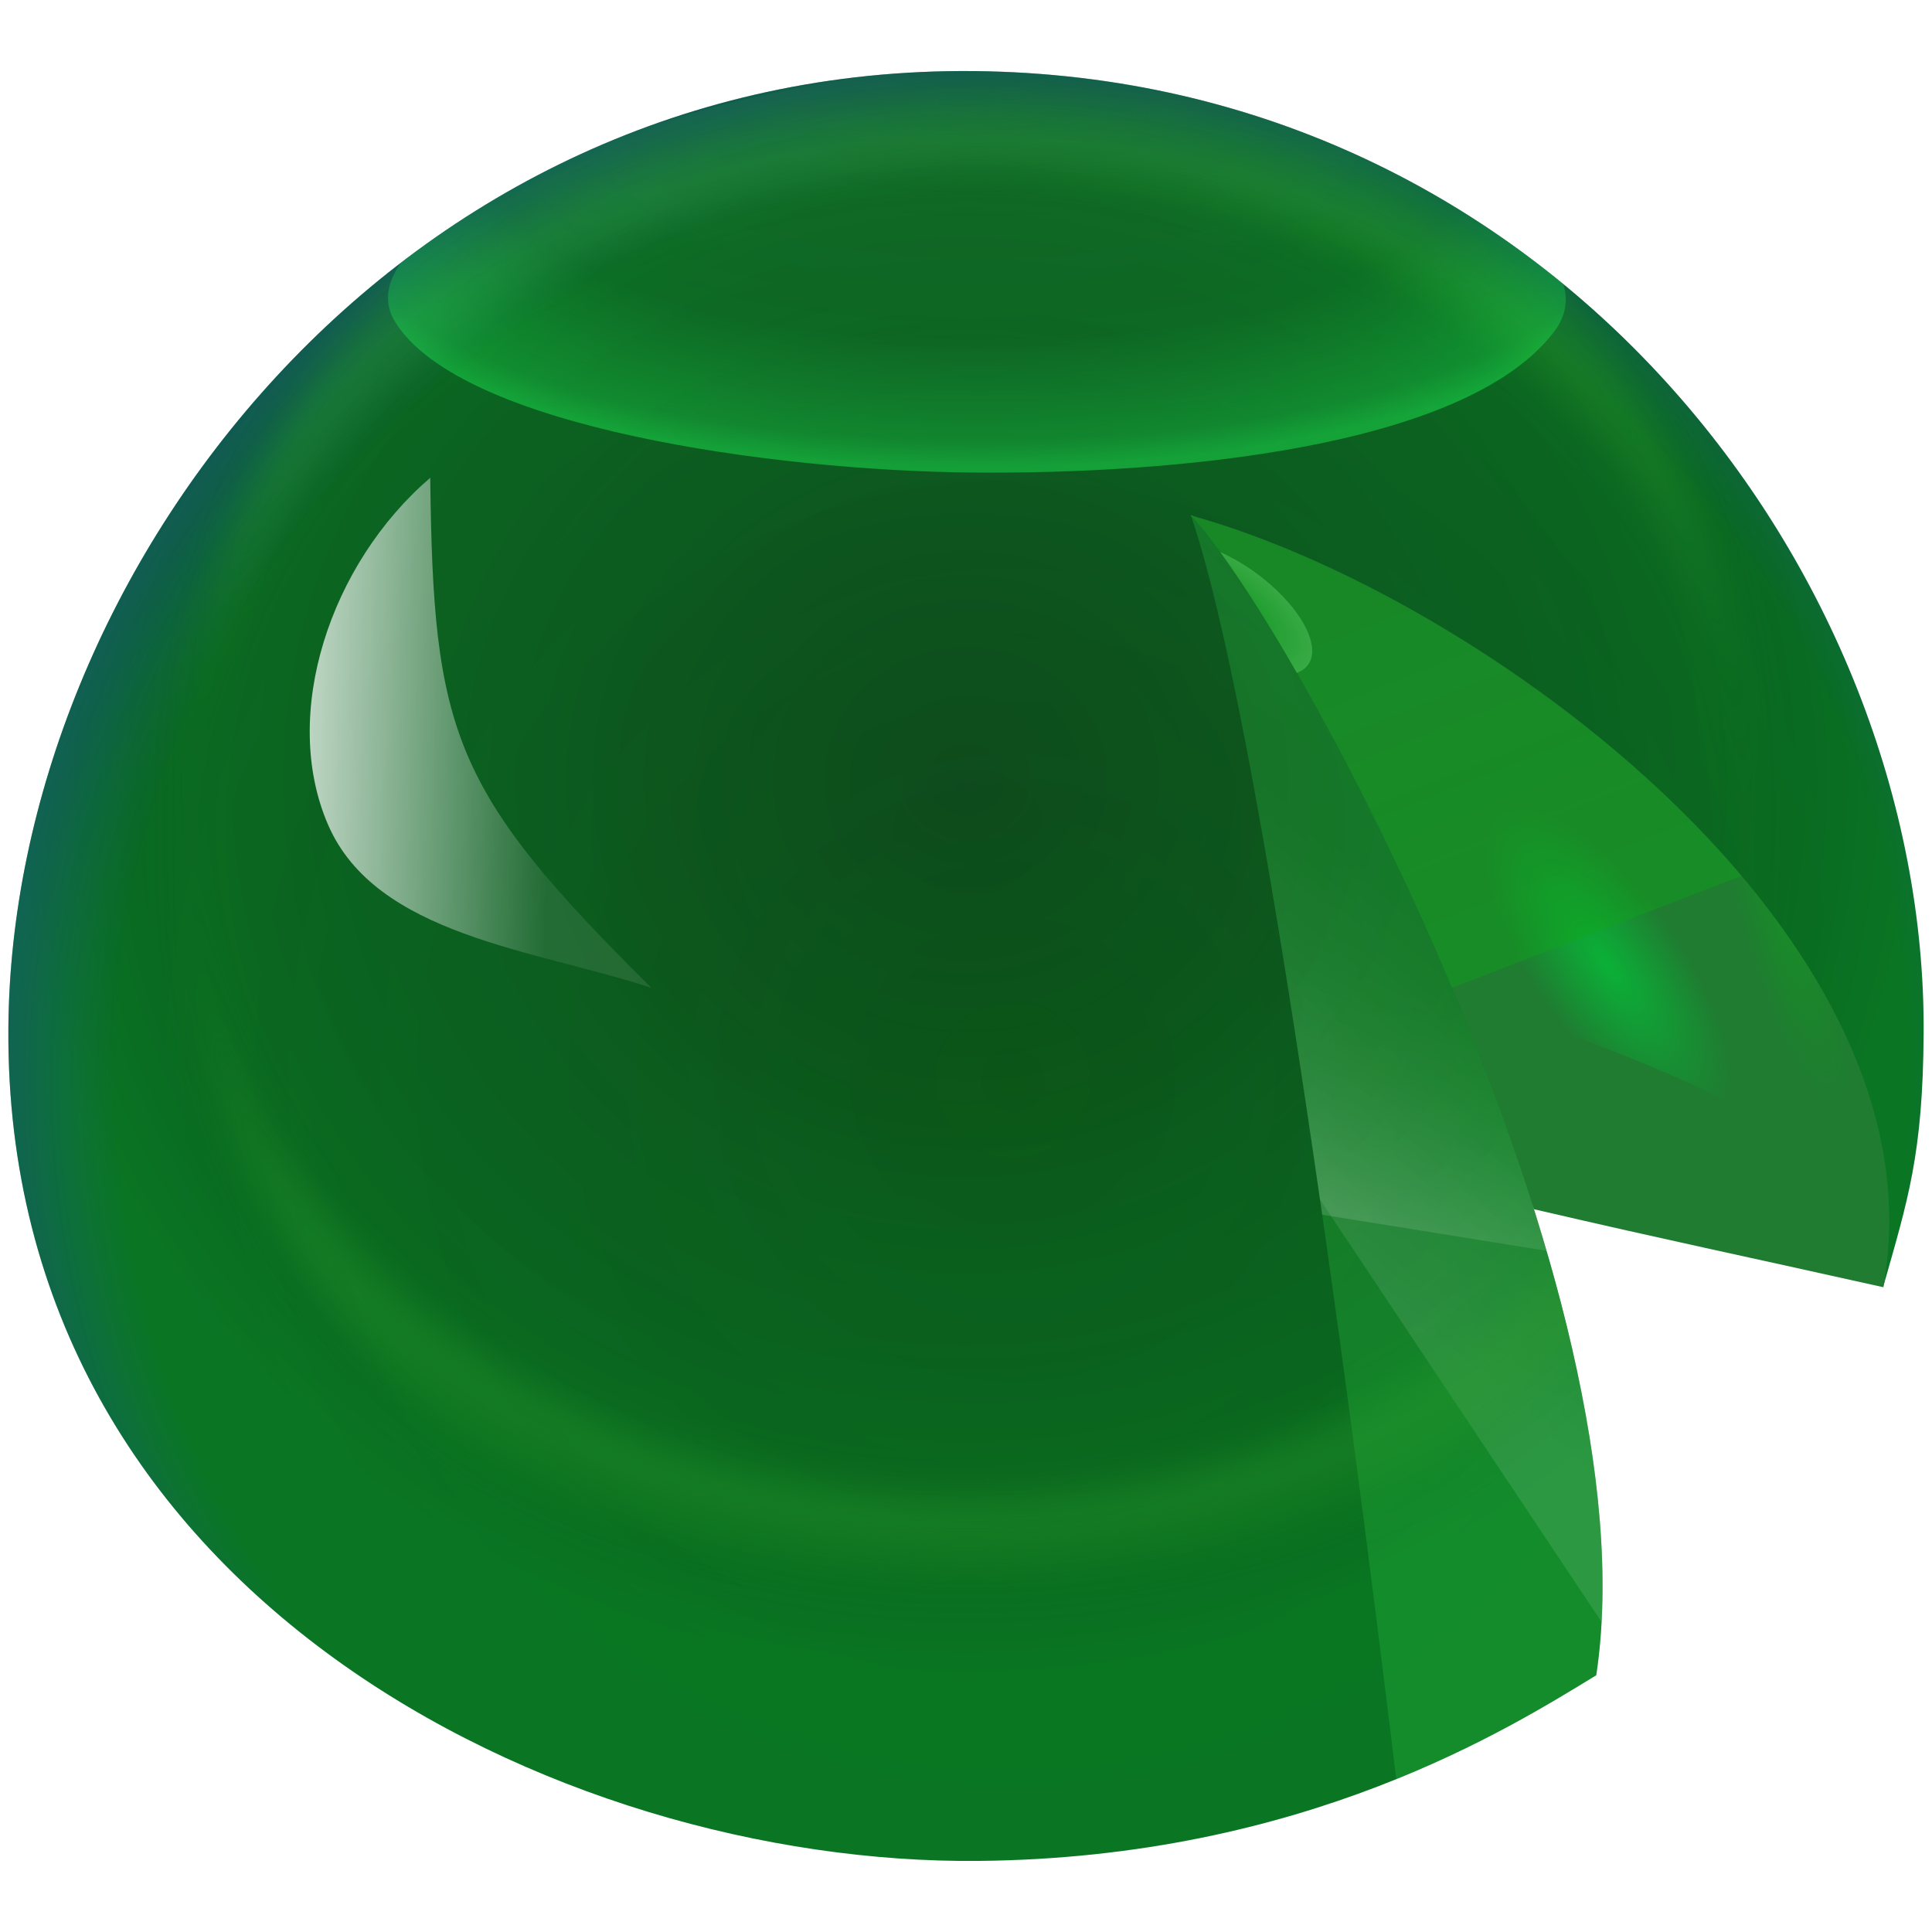
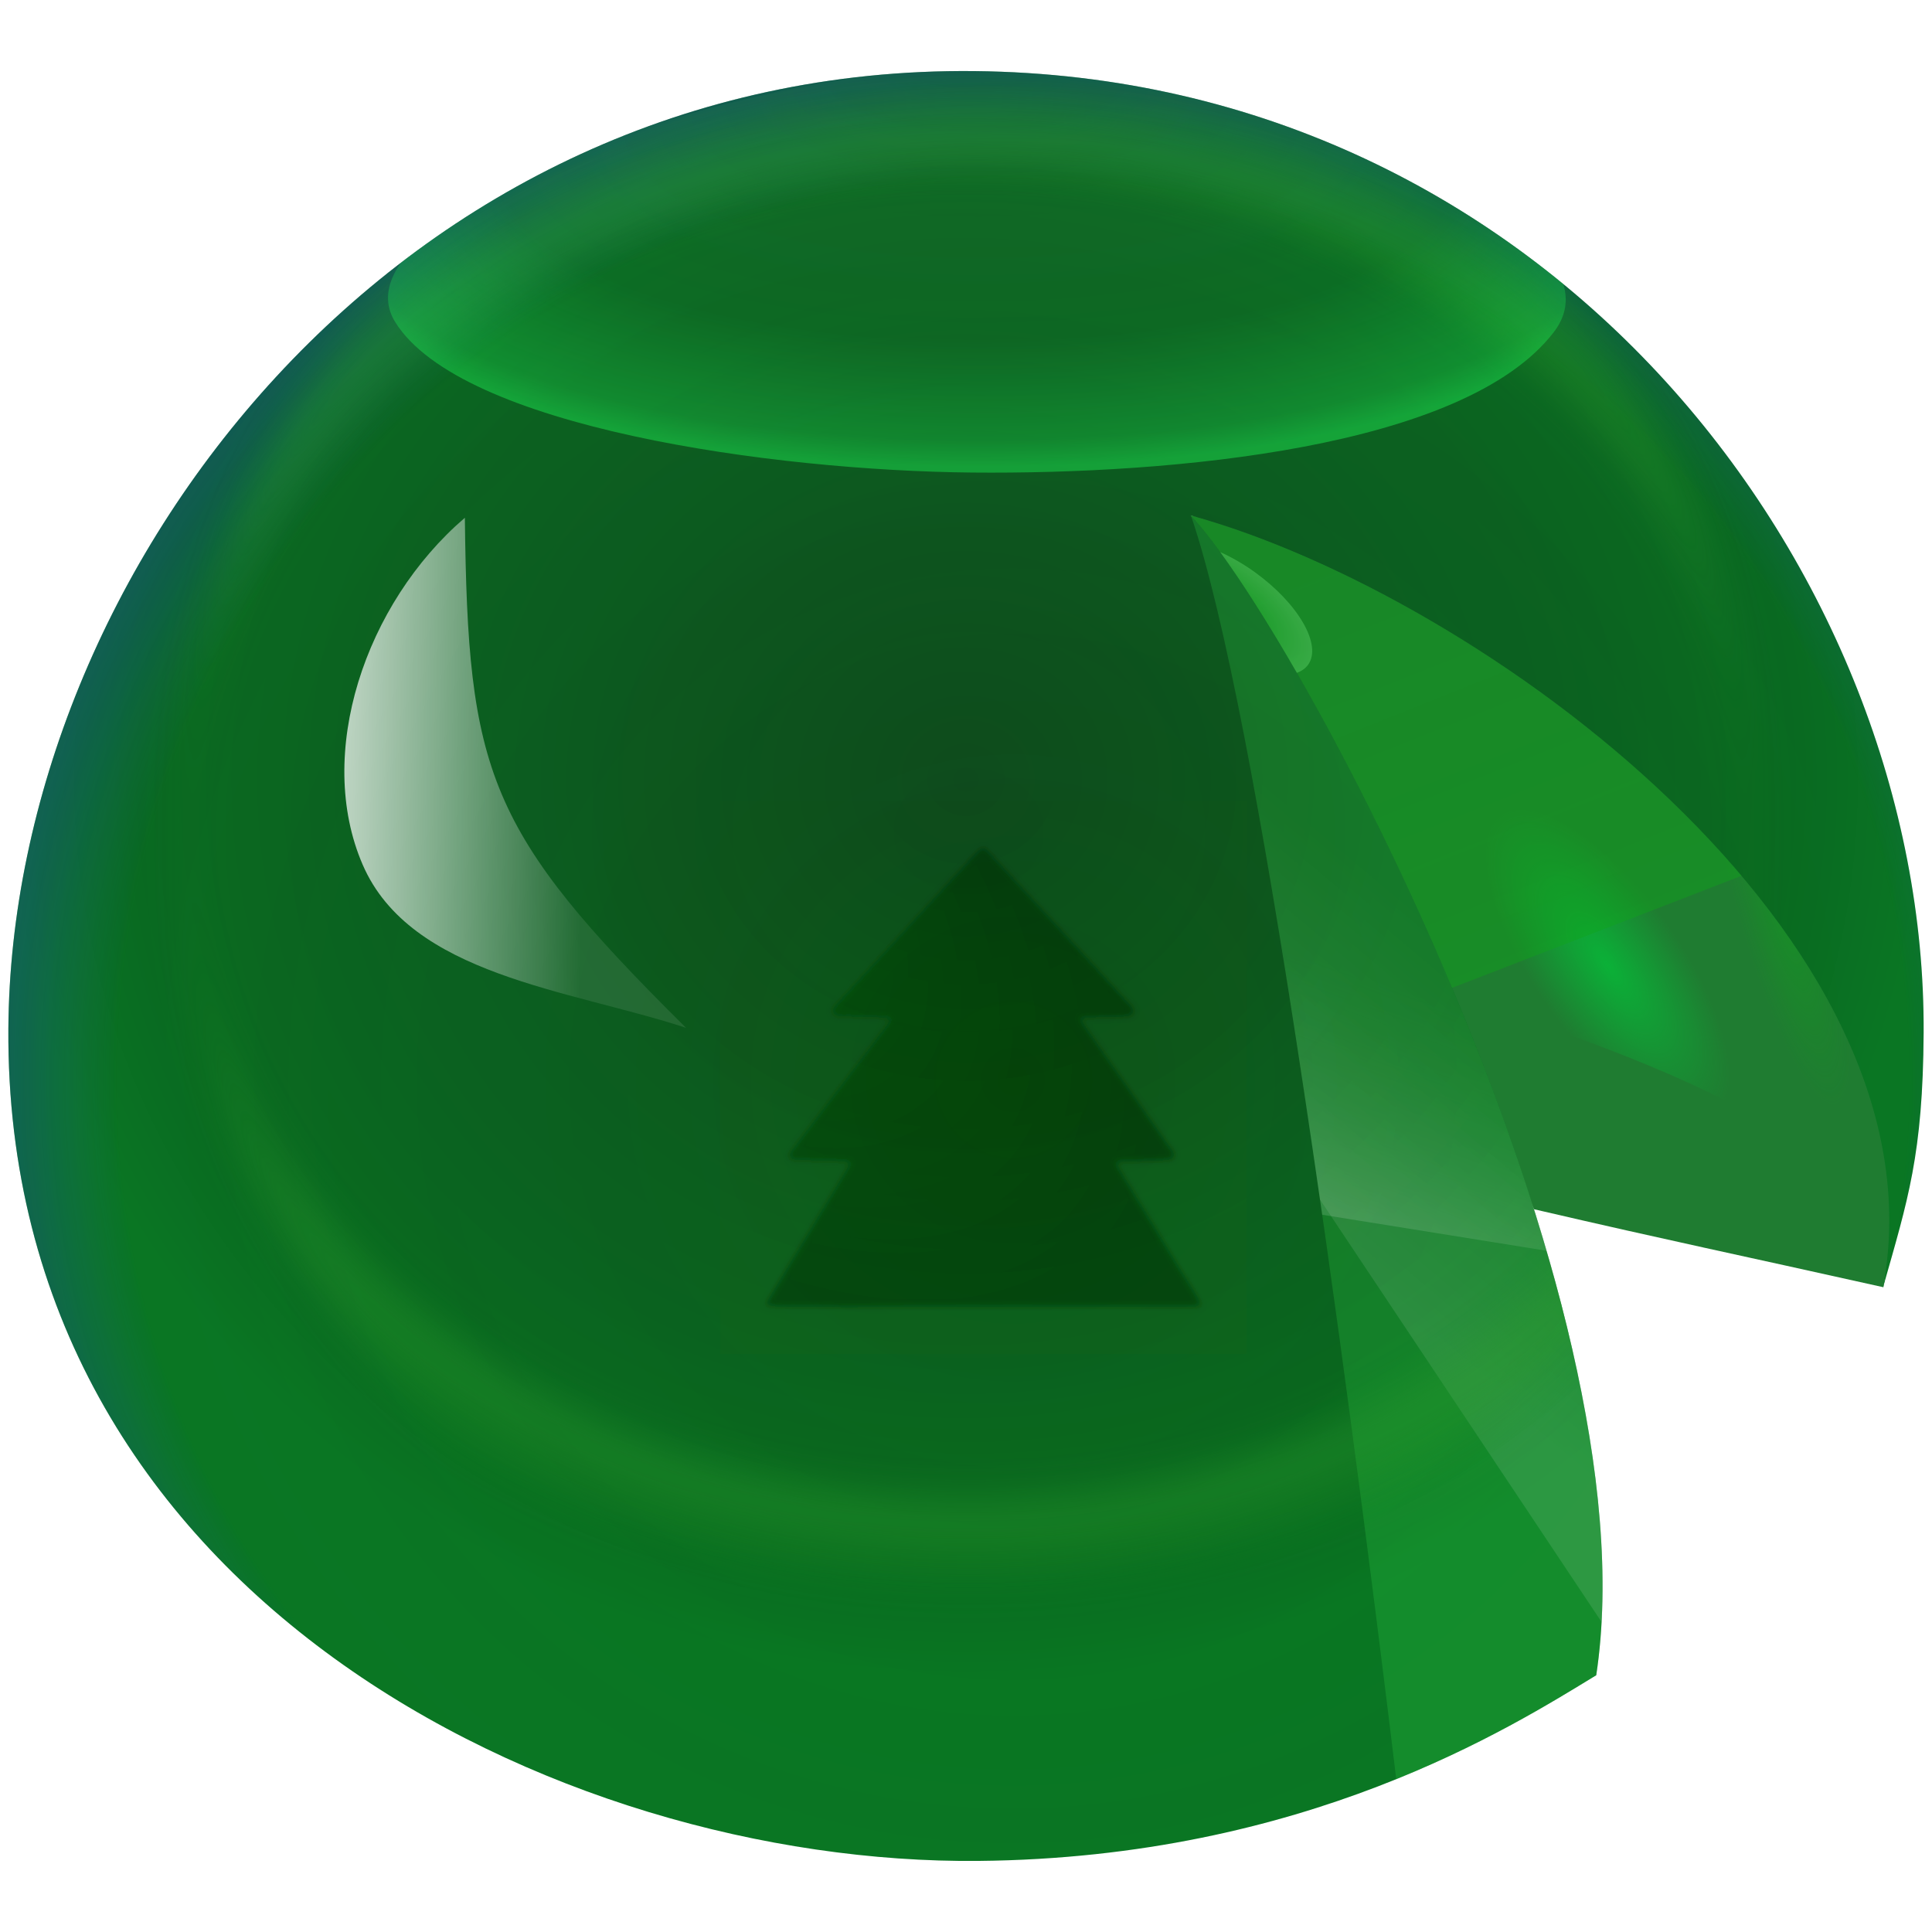
- <svg xmlns="http://www.w3.org/2000/svg" xmlns:xlink="http://www.w3.org/1999/xlink" width="660" height="660" id="svg2" version="1.1" style="display:inline;enable-background:new">
+ <svg xmlns="http://www.w3.org/2000/svg" xmlns:xlink="http://www.w3.org/1999/xlink" width="660" height="660" id="svg2" version="1.1" style="display:inline;enable-background:new" enable-background="new">
  <defs id="defs4">
    <linearGradient id="linearGradient4541">
      <stop style="stop-color:#0d4918;stop-opacity:1;" offset="0" id="stop4543" />
      <stop id="stop4549" offset="0.86" style="stop-color:#076919;stop-opacity:1;" />
      <stop style="stop-color:#08761c;stop-opacity:1;" offset="1" id="stop4545" />
    </linearGradient>
    <linearGradient id="linearGradient4377">
      <stop style="stop-color:#0a7cff;stop-opacity:0;" offset="0" id="stop4379" />
      <stop id="stop4385" offset="0.839" style="stop-color:#216aa9;stop-opacity:0.114;" />
      <stop style="stop-color:#2147b1;stop-opacity:0.608;" offset="0.919" id="stop4387" />
      <stop style="stop-color:#213bb8;stop-opacity:1;" offset="1" id="stop4381" />
    </linearGradient>
    <linearGradient id="linearGradient4290">
      <stop style="stop-color:#0ea618;stop-opacity:0.8;" offset="0" id="stop4292" />
      <stop style="stop-color:#0d9a16;stop-opacity:0.744;" offset="1" id="stop4294" />
    </linearGradient>
    <linearGradient id="linearGradient4282">
      <stop style="stop-color:#0c7f17;stop-opacity:1;" offset="0" id="stop4284" />
      <stop style="stop-color:#085910;stop-opacity:0.4;" offset="1" id="stop4286" />
    </linearGradient>
    <linearGradient id="linearGradient4223">
      <stop style="stop-color:#00bc0d;stop-opacity:1;" offset="0" id="stop4225" />
      <stop style="stop-color:#89ff91;stop-opacity:1;" offset="1" id="stop4227" />
    </linearGradient>
    <linearGradient id="linearGradient4157">
      <stop style="stop-color:#00c835;stop-opacity:0.455;" offset="0" id="stop4159" />
      <stop style="stop-color:#005e17;stop-opacity:1;" offset="1" id="stop4161" />
    </linearGradient>
    <linearGradient id="linearGradient4112">
      <stop style="stop-color:#ffffff;stop-opacity:1;" offset="0" id="stop4114" />
      <stop style="stop-color:#34cf49;stop-opacity:0;" offset="1" id="stop4116" />
    </linearGradient>
    <linearGradient id="linearGradient4104">
      <stop style="stop-color:#ffffff;stop-opacity:1;" offset="0" id="stop4106" />
      <stop style="stop-color:#ffffff;stop-opacity:0;" offset="1" id="stop4108" />
    </linearGradient>
    <linearGradient id="linearGradient3798">
      <stop style="stop-color:#00cc3b;stop-opacity:0.655;" offset="0" id="stop3800" />
      <stop style="stop-color:#00cc3b;stop-opacity:0;" offset="1" id="stop3802" />
    </linearGradient>
    <linearGradient id="linearGradient3652">
      <stop style="stop-color:#107b2e;stop-opacity:1;" offset="0" id="stop3654" />
      <stop style="stop-color:#005518;stop-opacity:1;" offset="1" id="stop3656" />
    </linearGradient>
    <linearGradient id="linearGradient3636">
      <stop style="stop-color:#00ff1d;stop-opacity:1;" offset="0" id="stop3638" />
      <stop style="stop-color:#008d49;stop-opacity:1;" offset="1" id="stop3640" />
    </linearGradient>
    <linearGradient id="linearGradient3625">
      <stop style="stop-color:#107b2e;stop-opacity:1;" offset="0" id="stop3627" />
      <stop style="stop-color:#006e1e;stop-opacity:1;" offset="1" id="stop3629" />
    </linearGradient>
    <linearGradient id="linearGradient3616">
      <stop style="stop-color:#ffffff;stop-opacity:1;" offset="0" id="stop3618" />
      <stop style="stop-color:#ffffff;stop-opacity:0.096;" offset="1" id="stop3620" />
    </linearGradient>
    <linearGradient id="linearGradient3737">
      <stop style="stop-color:#ffffff;stop-opacity:0;" offset="0" id="stop3741" />
      <stop id="stop3757" offset="0.703" style="stop-color:#20ff5a;stop-opacity:0.056;" />
      <stop style="stop-color:#20ff5a;stop-opacity:0.264;" offset="0.939" id="stop4622" />
      <stop id="stop3743" offset="1" style="stop-color:#20ff5a;stop-opacity:0.424;" />
    </linearGradient>
    <linearGradient id="linearGradient3679">
      <stop style="stop-color:#2ca020;stop-opacity:0;" offset="0" id="stop3681" />
      <stop id="stop4555" offset="0.856" style="stop-color:#2ca022;stop-opacity:0.032;" />
      <stop id="stop4551" offset="0.901" style="stop-color:#2ca02f;stop-opacity:0.648;" />
      <stop style="stop-color:#2ca023;stop-opacity:0.152;" offset="0.986" id="stop4553" />
      <stop style="stop-color:#2ca020;stop-opacity:0;" offset="1" id="stop3683" />
    </linearGradient>
    <linearGradient id="linearGradient3622">
      <stop style="stop-color:#ffffff;stop-opacity:0;" offset="0" id="stop3624" />
      <stop id="stop3715" offset="0.333" style="stop-color:#ffffff;stop-opacity:0.109;" />
      <stop style="stop-color:#ffffff;stop-opacity:0.563;" offset="1" id="stop3626" />
    </linearGradient>
    <linearGradient xlink:href="#linearGradient3622" id="linearGradient3628" x1="375.777" y1="317.276" x2="375.777" y2="195.64" gradientUnits="userSpaceOnUse" />
    <radialGradient xlink:href="#linearGradient3679" id="radialGradient3685" cx="379.817" cy="441.22" fx="379.817" fy="441.22" r="257.589" gradientTransform="matrix(1,0,0,0.8730789,0,56.00013)" gradientUnits="userSpaceOnUse" />
    <filter id="filter3705" color-interpolation-filters="sRGB">
      <feGaussianBlur stdDeviation="4.994" id="feGaussianBlur3707" />
    </filter>
    <radialGradient xlink:href="#linearGradient3737" id="radialGradient3755" cx="377.777" cy="207.132" fx="376.777" fy="54.248" r="198.155" gradientTransform="matrix(1.181773,0,0,0.4190456,-68.66982,144.9854)" gradientUnits="userSpaceOnUse" />
-     <linearGradient xlink:href="#linearGradient3616" id="linearGradient3623" x1="116.242" y1="441.306" x2="232.835" y2="433.139" gradientUnits="userSpaceOnUse" gradientTransform="matrix(0.9957633,0.09195386,-0.09195386,0.9957633,38.5711,139.7657)" />
+     <linearGradient xlink:href="#linearGradient3616" id="linearGradient3623" x1="116.242" y1="441.306" x2="232.835" y2="433.139" gradientUnits="userSpaceOnUse" gradientTransform="matrix(0.9957633,0.08667653,-0.09195386,0.9386153,38.5711,159.9102)" />
    <linearGradient xlink:href="#linearGradient3625-0" id="linearGradient3631-5" x1="45.208" y1="554.919" x2="615.652" y2="282.178" gradientUnits="userSpaceOnUse" />
    <linearGradient id="linearGradient3625-0">
      <stop style="stop-color:#008b27;stop-opacity:1;" offset="0" id="stop3627-3" />
      <stop style="stop-color:#006e1e;stop-opacity:1;" offset="1" id="stop3629-1" />
    </linearGradient>
    <radialGradient xlink:href="#linearGradient3798" id="radialGradient3804" cx="620.84" cy="529.81" fx="620.84" fy="529.81" r="19.861" gradientTransform="matrix(0.9426145,-0.8240549,1.872652,2.547471,-984.7978,-180.8319)" gradientUnits="userSpaceOnUse" />
    <linearGradient xlink:href="#linearGradient3625-1" id="linearGradient3631-2" x1="45.208" y1="554.919" x2="615.652" y2="282.178" gradientUnits="userSpaceOnUse" />
    <linearGradient id="linearGradient3625-1">
      <stop style="stop-color:#008b27;stop-opacity:1;" offset="0" id="stop3627-4" />
      <stop style="stop-color:#006e1e;stop-opacity:1;" offset="1" id="stop3629-14" />
    </linearGradient>
    <linearGradient xlink:href="#linearGradient3625-2" id="linearGradient3631-3" x1="45.208" y1="554.919" x2="615.652" y2="282.178" gradientUnits="userSpaceOnUse" />
    <linearGradient id="linearGradient3625-2">
      <stop style="stop-color:#008b27;stop-opacity:1;" offset="0" id="stop3627-8" />
      <stop style="stop-color:#006e1e;stop-opacity:1;" offset="1" id="stop3629-9" />
    </linearGradient>
    <linearGradient xlink:href="#linearGradient3652-5" id="linearGradient3794-9" x1="551.816" y1="377.388" x2="501.53" y2="520.931" gradientUnits="userSpaceOnUse" />
    <linearGradient id="linearGradient3652-5">
      <stop style="stop-color:#0d8616;stop-opacity:1;" offset="0" id="stop3654-2" />
      <stop style="stop-color:#08520d;stop-opacity:1;" offset="1" id="stop3656-4" />
    </linearGradient>
    <linearGradient xlink:href="#linearGradient3625-5" id="linearGradient3631-0" x1="45.208" y1="554.919" x2="615.652" y2="282.178" gradientUnits="userSpaceOnUse" />
    <linearGradient id="linearGradient3625-5">
      <stop style="stop-color:#008b27;stop-opacity:1;" offset="0" id="stop3627-0" />
      <stop style="stop-color:#006e1e;stop-opacity:1;" offset="1" id="stop3629-18" />
    </linearGradient>
    <linearGradient xlink:href="#linearGradient3625-09" id="linearGradient3631-9" x1="45.208" y1="554.919" x2="615.652" y2="282.178" gradientUnits="userSpaceOnUse" />
    <linearGradient id="linearGradient3625-09">
      <stop style="stop-color:#008b27;stop-opacity:1;" offset="0" id="stop3627-9" />
      <stop style="stop-color:#006e1e;stop-opacity:1;" offset="1" id="stop3629-3" />
    </linearGradient>
    <linearGradient xlink:href="#linearGradient4104" id="linearGradient4110" x1="520.032" y1="603.845" x2="590.314" y2="520.406" gradientUnits="userSpaceOnUse" gradientTransform="translate(0.5401795,172.3295)" />
    <linearGradient xlink:href="#linearGradient4112" id="linearGradient4118" x1="526.118" y1="582.5" x2="554.217" y2="505.068" gradientUnits="userSpaceOnUse" gradientTransform="translate(0.5401795,172.3295)" />
    <filter id="filter4128" color-interpolation-filters="sRGB">
      <feBlend mode="lighten" in2="BackgroundImage" id="feBlend4130" />
    </filter>
    <filter id="filter4132" color-interpolation-filters="sRGB">
      <feBlend mode="lighten" in2="BackgroundImage" id="feBlend4134" />
    </filter>
    <radialGradient xlink:href="#linearGradient4223" id="radialGradient4229" cx="417.75" cy="395.862" fx="417.75" fy="395.862" r="33.25" gradientTransform="matrix(0.8108996,0.5851853,-0.2639934,0.3658194,229.0418,145.9165)" gradientUnits="userSpaceOnUse" />
    <linearGradient xlink:href="#linearGradient3625-16" id="linearGradient3631-09" x1="45.208" y1="554.919" x2="615.652" y2="282.178" gradientUnits="userSpaceOnUse" />
    <linearGradient id="linearGradient3625-16">
      <stop style="stop-color:#107b2e;stop-opacity:1;" offset="0" id="stop3627-5" />
      <stop style="stop-color:#006e1e;stop-opacity:1;" offset="1" id="stop3629-2" />
    </linearGradient>
    <linearGradient xlink:href="#linearGradient4290" id="linearGradient4296" x1="591.625" y1="503.688" x2="522.781" y2="331.312" gradientUnits="userSpaceOnUse" gradientTransform="translate(0.5401795,172.3295)" />
    <radialGradient xlink:href="#linearGradient4300-8" id="radialGradient4306-1" cx="642.75" cy="453.112" fx="642.75" fy="453.112" r="15.25" gradientTransform="matrix(1,0,0,4.836066,0,-1738.168)" gradientUnits="userSpaceOnUse" />
    <linearGradient id="linearGradient4300-8">
      <stop style="stop-color:#0ea818;stop-opacity:1;" offset="0" id="stop4302-6" />
      <stop style="stop-color:#0ea818;stop-opacity:0;" offset="1" id="stop4304-0" />
    </linearGradient>
    <radialGradient r="15.25" fy="453.112" fx="642.75" cy="453.112" cx="642.75" gradientTransform="matrix(0.9652143,-0.2614599,1.264437,4.66784,-542.0332,-1313.06)" gradientUnits="userSpaceOnUse" id="radialGradient4325" xlink:href="#linearGradient4300-8" />
    <radialGradient xlink:href="#linearGradient4377" id="radialGradient4383" cx="400.222" cy="516.375" fx="400.222" fy="516.375" r="376.181" gradientTransform="matrix(1,0,0,0.9548872,0,23.29515)" gradientUnits="userSpaceOnUse" />
    <radialGradient xlink:href="#linearGradient4377-2" id="radialGradient4383-4" cx="400.222" cy="516.375" fx="400.222" fy="516.375" r="376.181" gradientTransform="matrix(1,0,0,0.9548872,0,23.29515)" gradientUnits="userSpaceOnUse" />
    <linearGradient id="linearGradient4377-2">
      <stop style="stop-color:#0a7cff;stop-opacity:0;" offset="0" id="stop4379-9" />
      <stop id="stop4385-5" offset="0.839" style="stop-color:#216aa9;stop-opacity:0.114;" />
      <stop style="stop-color:#2147b1;stop-opacity:0.608;" offset="0.919" id="stop4387-8" />
      <stop style="stop-color:#213bb8;stop-opacity:1;" offset="1" id="stop4381-0" />
    </linearGradient>
    <clipPath clipPathUnits="userSpaceOnUse" id="clipPath4508">
      <path style="fill:#075e0a;fill-opacity:1;stroke:#000000;stroke-width:1.005px;stroke-linecap:butt;stroke-linejoin:miter;stroke-opacity:1;display:inline" d="M 46.386,499.241 C 47.415,346.555 183.758,177.064 386.619,179.032 c 202.861,1.968 335.283,167.896 334.341,321.608 -0.25,40.756 -5.569,55.856 -14.289,85.056 23.02,-116.877 -141.44,-231.32 -243.844,-258.086 37.264,37.518 163.233,260.266 142.818,387.808 -30.141,17.41 -102.416,61.035 -217.553,62.083 -148.27,1.351 -342.979,-89.224 -341.705,-278.26 z" id="path4510" />
    </clipPath>
    <clipPath clipPathUnits="userSpaceOnUse" id="clipPath4537">
      <path id="path4539" d="m 105.536,499.626 c 0.834,-135.08 111.398,-285.028 275.902,-283.287 164.504,1.741 271.888,148.536 271.124,284.524 -0.202,36.057 -4.516,49.416 -11.587,75.249 C 659.641,472.712 526.277,371.465 443.236,347.786 c 30.218,33.192 132.369,230.256 115.814,343.091 -24.442,15.403 -83.051,53.997 -176.418,54.925 -120.235,1.195 -278.129,-78.936 -277.096,-246.175 z" style="fill:#076819;fill-opacity:1;stroke:#000000;stroke-width:0.851px;stroke-linecap:butt;stroke-linejoin:miter;stroke-opacity:1;display:inline;enable-background:new" />
    </clipPath>
    <radialGradient xlink:href="#linearGradient4541" id="radialGradient4547" cx="372.857" cy="417.128" fx="372.857" fy="417.128" r="327.648" gradientTransform="matrix(1,0,0,0.9346319,0.5401795,204.0473)" gradientUnits="userSpaceOnUse" />
    <radialGradient xlink:href="#linearGradient4541-9" id="radialGradient4547-3" cx="372.857" cy="417.128" fx="372.857" fy="417.128" r="327.648" gradientTransform="matrix(1,0,0,0.9346319,0,31.71778)" gradientUnits="userSpaceOnUse" />
    <linearGradient id="linearGradient4541-9">
      <stop style="stop-color:#0e501a;stop-opacity:1;" offset="0" id="stop4543-4" />
      <stop id="stop4549-1" offset="0.86" style="stop-color:#076f1a;stop-opacity:1;" />
      <stop style="stop-color:#087a1d;stop-opacity:1;" offset="1" id="stop4545-0" />
    </linearGradient>
    <radialGradient xlink:href="#linearGradient4541-5" id="radialGradient4547-1" cx="372.857" cy="417.128" fx="372.857" fy="417.128" r="327.648" gradientTransform="matrix(1,0,0,0.9346319,0,31.71778)" gradientUnits="userSpaceOnUse" />
    <linearGradient id="linearGradient4541-5">
      <stop style="stop-color:#0d4918;stop-opacity:1;" offset="0" id="stop4543-7" />
      <stop id="stop4549-8" offset="0.86" style="stop-color:#076919;stop-opacity:1;" />
      <stop style="stop-color:#08761c;stop-opacity:1;" offset="1" id="stop4545-4" />
    </linearGradient>
    <radialGradient r="327.648" fy="417.128" fx="372.857" cy="417.128" cx="372.857" gradientTransform="matrix(1,0,0,0.9346319,0,31.71778)" gradientUnits="userSpaceOnUse" id="radialGradient4642" xlink:href="#linearGradient4541-5" />
    <clipPath clipPathUnits="userSpaceOnUse" id="clipPath4665">
      <path id="path4667" d="M 45.714,506.648 C 46.712,350.656 178.955,177.495 375.714,179.505 572.474,181.515 700.913,351.036 700,508.076 c -0.242,41.639 -5.402,57.066 -13.86,86.898 22.327,-119.408 -137.186,-236.329 -236.51,-263.674 36.143,38.331 158.324,265.902 138.523,396.206 -29.234,17.787 -99.336,62.356 -211.01,63.428 C 233.333,792.313 44.479,699.778 45.714,506.648 z" style="fill:url(#radialGradient4669);fill-opacity:1;stroke:none;display:inline;enable-background:new" />
    </clipPath>
    <radialGradient xlink:href="#linearGradient4541-5" id="radialGradient4669" gradientUnits="userSpaceOnUse" gradientTransform="matrix(1,0,0,0.9346319,0,31.71778)" cx="372.857" cy="417.128" fx="372.857" fy="417.128" r="327.648" />
+     <radialGradient xlink:href="#linearGradient3711" id="radialGradient2897" gradientUnits="userSpaceOnUse" gradientTransform="matrix(1.156823,1.268435,-1.006955,0.6815273,345.2185,-135.0862)" cx="177.92" cy="344.325" fx="177.92" fy="344.325" r="141.254" />
+     <linearGradient id="linearGradient3711">
+       <stop style="stop-color:#58ff96;stop-opacity:1;" offset="0" id="stop3713" />
+       <stop style="stop-color:#009638;stop-opacity:1;" offset="1" id="stop3715-6" />
+     </linearGradient>
+     <radialGradient r="141.254" fy="344.325" fx="177.92" cy="344.325" cx="177.92" gradientTransform="matrix(1.156245,0.6901073,-0.7677685,0.640001,257.0152,-104.4924)" gradientUnits="userSpaceOnUse" id="radialGradient2916" xlink:href="#linearGradient3711" />
+     <radialGradient xlink:href="#linearGradient3711-1" id="radialGradient2897-4" gradientUnits="userSpaceOnUse" gradientTransform="matrix(1.156823,1.268435,-1.006955,0.6815273,345.2185,-135.0862)" cx="177.92" cy="344.325" fx="177.92" fy="344.325" r="141.254" />
+     <linearGradient id="linearGradient3711-1">
+       <stop style="stop-color:#58ff96;stop-opacity:1;" offset="0" id="stop3713-5" />
+       <stop style="stop-color:#009638;stop-opacity:1;" offset="1" id="stop3715-4" />
+     </linearGradient>
+     <radialGradient r="141.254" fy="344.94" fx="176.606" cy="344.94" cx="176.606" gradientTransform="matrix(0.9191006,1.350439,-1.074043,0.1648234,414.241,-54.81273)" gradientUnits="userSpaceOnUse" id="radialGradient2916-1" xlink:href="#linearGradient3711-1" />
+     <radialGradient r="141.254" fy="344.325" fx="177.92" cy="344.325" cx="177.92" gradientTransform="matrix(1.156245,0.6901073,-0.7677685,0.640001,257.0152,-104.4924)" gradientUnits="userSpaceOnUse" id="radialGradient2916-5" xlink:href="#linearGradient3711-17" />
+     <linearGradient id="linearGradient3711-17">
+       <stop style="stop-color:#58ff96;stop-opacity:1;" offset="0" id="stop3713-57" />
+       <stop style="stop-color:#009638;stop-opacity:1;" offset="1" id="stop3715-6-1" />
+     </linearGradient>
+     <radialGradient r="141.254" fy="344.325" fx="177.92" cy="344.325" cx="177.92" gradientTransform="matrix(1.156245,0.6901073,-0.7677685,0.640001,912.0921,-115.7126)" gradientUnits="userSpaceOnUse" id="radialGradient3822" xlink:href="#linearGradient3711-17" />
+     <linearGradient xlink:href="#linearGradient3616-6" id="linearGradient3623-3" x1="116.242" y1="441.306" x2="232.835" y2="433.139" gradientUnits="userSpaceOnUse" gradientTransform="matrix(0.9957633,0.09195386,-0.09195386,0.9957633,38.5711,139.7657)" />
+     <linearGradient id="linearGradient3616-6">
+       <stop style="stop-color:#ffffff;stop-opacity:1;" offset="0" id="stop3618-4" />
+       <stop style="stop-color:#ffffff;stop-opacity:0.096;" offset="1" id="stop3620-7" />
+     </linearGradient>
+     <linearGradient y2="433.139" x2="232.835" y1="441.306" x1="116.242" gradientTransform="matrix(0.4668587,0.04867973,-0.04311211,0.5271501,107.1625,412.6075)" gradientUnits="userSpaceOnUse" id="linearGradient3860" xlink:href="#linearGradient3616-6" />
+     <filter id="filter3887">
+       <feGaussianBlur stdDeviation="1.333" id="feGaussianBlur3889" />
+     </filter>
+     <filter id="filter3891">
+       <feBlend mode="multiply" in2="BackgroundImage" id="feBlend3893" />
+     </filter>
+     <linearGradient xlink:href="#linearGradient3616-4" id="linearGradient3623-9" x1="116.242" y1="441.306" x2="232.835" y2="433.139" gradientUnits="userSpaceOnUse" gradientTransform="matrix(0.9957633,0.09195386,-0.09195386,0.9957633,38.03092,-32.56382)" />
+     <linearGradient id="linearGradient3616-4">
+       <stop style="stop-color:#ffffff;stop-opacity:1;" offset="0" id="stop3618-0" />
+       <stop style="stop-color:#ffffff;stop-opacity:0.096;" offset="1" id="stop3620-9" />
+     </linearGradient>
+     <linearGradient y2="433.139" x2="232.835" y1="441.306" x1="116.242" gradientTransform="matrix(0.9957633,0.09195386,-0.09195386,0.9957633,50.39792,153.4229)" gradientUnits="userSpaceOnUse" id="linearGradient3013" xlink:href="#linearGradient3616-4" />
  </defs>
  <g id="g3664" style="display:inline" transform="translate(-43.39673,-327.5478)">
    <path style="fill:#1f7c31;fill-opacity:1;stroke:none" d="m 450.134,503.599 c 18.315,28.491 70.984,136.196 117.25,236.918 0.022,0.039 0.04,0.086 0.062,0.125 47.442,11.01 68.438,15.277 119.344,26.641 2.25,-12.808 5.529,-28.585 5.125,-41.266 C 679.842,620.613 539.429,520.546 450.134,503.599 z" id="path3666" />
    <path style="fill:url(#radialGradient3804);fill-opacity:1;stroke:none" d="m 562.634,604.142 c -2.838,0.056 -5.286,0.873 -7.219,2.562 -10.307,9.011 -2.015,38.936 18.5,66.844 1.983,2.698 3.982,5.267 6.031,7.719 18.436,6.621 36.662,14.058 52.781,22.156 5.017,-12.158 -3.562,-38.099 -21.5,-62.5 -16.669,-22.675 -36.294,-37.025 -48.594,-36.781 z" id="path3796" />
  </g>
  <g style="display:inline" id="g3675" transform="translate(-43.39673,-327.5478)">
    <path id="path3678" d="M 46.254,678.977 C 47.252,522.985 179.495,349.824 376.254,351.835 c 196.76,2.01 325.199,171.531 324.286,328.571 -0.242,41.639 -5.402,57.066 -13.86,86.898 C 709.008,647.896 549.494,530.975 450.17,503.63 486.314,541.961 608.494,769.532 588.693,899.836 559.459,917.623 489.357,962.192 377.683,963.263 233.873,964.643 45.019,872.107 46.254,678.977 z" style="fill:url(#radialGradient4547);fill-opacity:1;stroke:none" />
  </g>
+   <g id="layer1" style="opacity:0.641;display:inline;filter:url(#filter3891)">
+     <path style="fill:url(#radialGradient2916-1);fill-opacity:1;stroke:none;filter:url(#filter3887)" d="m 335.438,243.938 c -3.858,2.967 -6.606,7.189 -10.12,10.616 -16.356,18.034 -32.711,36.069 -49.067,54.103 -0.766,3.275 3.601,3.386 5.781,3 6.006,0.299 12.044,0.335 18.062,0.531 -13.667,18.25 -27.333,36.5 -41,54.75 0.008,3.318 4.2,1.922 6.281,2.281 6.151,0.229 12.313,0.345 18.469,0.531 -11.438,19.25 -22.875,38.5 -34.312,57.75 9.806,0.897 20.128,0.274 30.133,0.593 47.539,-0.052 95.078,-0.104 142.617,-0.156 -2.527,-6.157 -6.914,-11.878 -10.25,-17.812 -8.042,-13.417 -16.083,-26.833 -24.125,-40.25 7.622,-0.386 15.432,-0.082 22.937,-0.9 1.977,-2.828 -1.962,-5.076 -2.987,-7.491 -11.369,-16.422 -22.738,-32.844 -34.107,-49.265 6.877,-0.327 13.924,0.011 20.693,-0.732 2.449,-2.078 -0.535,-4.804 -2.193,-6.237 -18.475,-20.593 -37.275,-40.939 -55.875,-61.438 -0.355,-0.131 -0.632,-0.094 -0.938,0.125 z" id="path2832-5" transform="matrix(0.8660333,0,0,0.8532153,45.00026,81.30714)" />
+   </g>
  <g id="layer13" style="opacity:0.931;display:inline" transform="translate(-43.39673,-327.5478)">
    <path style="opacity:0.52;fill:url(#radialGradient4383);fill-opacity:1;stroke:none" id="path4375" d="m 776.403,516.375 a 376.181,359.21 0 1 1 -752.362,0 376.181,359.21 0 1 1 752.362,0 z" transform="matrix(0.9699248,0,0,1.021653,1.263235,168.9263)" clip-path="url(#clipPath4508)" />
  </g>
  <g id="layer12" style="display:inline" transform="translate(-43.39673,-327.5478)">
    <path style="opacity:0.387;fill:url(#radialGradient4325);fill-opacity:1;stroke:none;display:inline" d="m 632.165,619.705 c 1.254,5.873 2.709,11.954 4.406,18.219 10.65,39.314 25.871,69.39 34,67.188 3.714,-1.006 5.289,-8.575 4.906,-20.25 -10.012,-22.892 -25.103,-44.845 -43.312,-65.156 z" id="path4298" />
  </g>
  <g id="layer9" style="display:inline" transform="translate(-43.39673,-327.5478)">
    <path style="opacity:0.52;fill:url(#linearGradient4296);fill-opacity:1;stroke:none;display:inline" d="m 450.165,503.642 c 17.898,18.981 56.876,84.379 89.281,161.375 l 98.875,-38.281 C 587.498,566.587 508.459,519.691 450.165,503.642 z" id="rect3688" />
  </g>
  <g id="layer11" style="opacity:0.714;display:inline" transform="translate(-43.39673,-327.5478)">
    <path style="opacity:0.387;fill:url(#radialGradient4229);fill-opacity:1;stroke:none;display:inline" d="m 460.228,516.142 c 7.394,10.169 16.424,24.304 26.188,41.25 1.612,-0.574 2.935,-1.49 3.844,-2.75 4.848,-6.718 -3.297,-20.879 -18.188,-31.625 -3.947,-2.848 -7.969,-5.124 -11.844,-6.875 z" id="path4198" />
  </g>
  <g id="layer7" style="opacity:0.734;display:inline" transform="translate(-43.39673,-327.5478)">
    <path style="opacity:0.335;fill:#34cf49;fill-opacity:1;stroke:none" d="m 450.29,503.798 c 23.068,67.574 52.492,286.346 70.094,431.531 31.83,-12.888 54.583,-27.146 68.312,-35.5 C 608.474,769.682 486.596,542.535 450.29,503.798 z" id="path3809" />
  </g>
  <g id="layer10" style="opacity:0.315;display:inline;filter:url(#filter4132)" transform="translate(-43.39673,-327.5478)">
    <path style="opacity:0.335;fill:url(#linearGradient4110);fill-opacity:1;stroke:none" d="m 450.29,503.798 c 13.709,40.158 29.648,133.755 44.031,233.531 l 96.219,144.344 c 0.014,-0.252 0.018,-0.498 0.031,-0.75 0.109,-2.166 0.173,-4.357 0.219,-6.562 0.036,-1.742 0.064,-3.516 0.062,-5.281 -5.1e-4,-0.465 0.003,-0.94 0,-1.406 -0.002,-0.331 -0.028,-0.668 -0.031,-1 -0.044,-4.145 -0.194,-8.333 -0.438,-12.594 -10e-4,-0.021 10e-4,-0.042 0,-0.062 -0.003,-0.052 0.003,-0.105 0,-0.156 -0.118,-2.043 -0.275,-4.089 -0.438,-6.156 -0.017,-0.217 -0.014,-0.439 -0.031,-0.656 -0.03,-0.371 -0.062,-0.753 -0.094,-1.125 -0.166,-1.976 -0.358,-3.973 -0.562,-5.969 -0.243,-2.372 -0.517,-4.758 -0.812,-7.156 -0.232,-1.88 -0.487,-3.761 -0.75,-5.656 -0.178,-1.28 -0.339,-2.557 -0.531,-3.844 -0.062,-0.415 -0.124,-0.834 -0.188,-1.25 -0.191,-1.251 -0.39,-2.524 -0.594,-3.781 -0.064,-0.393 -0.123,-0.794 -0.188,-1.188 -0.257,-1.557 -0.536,-3.122 -0.812,-4.688 -0.088,-0.499 -0.16,-1 -0.25,-1.5 -0.052,-0.291 -0.103,-0.584 -0.156,-0.875 -0.339,-1.864 -0.697,-3.72 -1.062,-5.594 -0.061,-0.312 -0.126,-0.625 -0.188,-0.938 -0.174,-0.882 -0.352,-1.772 -0.531,-2.656 -0.325,-1.6 -0.657,-3.206 -1,-4.812 -0.042,-0.196 -0.083,-0.397 -0.125,-0.594 -0.495,-2.304 -1.032,-4.622 -1.562,-6.938 -0.576,-2.513 -1.165,-5.038 -1.781,-7.562 -0.137,-0.562 -0.267,-1.125 -0.406,-1.688 -0.485,-1.958 -0.992,-3.911 -1.5,-5.875 -1.31,-5.067 -2.701,-10.159 -4.156,-15.25 -0.065,-0.228 -0.122,-0.46 -0.188,-0.688 -0.666,-2.32 -1.337,-4.646 -2.031,-6.969 -0.034,-0.114 -0.06,-0.23 -0.094,-0.344 -0.727,-2.427 -1.495,-4.854 -2.25,-7.281 -0.003,-0.009 0.003,-0.022 0,-0.031 -1.518,-4.877 -3.093,-9.757 -4.719,-14.625 -0.07,-0.209 -0.149,-0.416 -0.219,-0.625 -0.743,-2.219 -1.487,-4.442 -2.25,-6.656 -0.112,-0.324 -0.232,-0.645 -0.344,-0.969 -1.568,-4.53 -3.167,-9.061 -4.812,-13.562 -0.199,-0.544 -0.394,-1.081 -0.594,-1.625 -0.684,-1.859 -1.367,-3.711 -2.062,-5.562 -0.247,-0.657 -0.502,-1.313 -0.75,-1.969 -0.66,-1.744 -1.331,-3.482 -2,-5.219 -0.293,-0.76 -0.58,-1.523 -0.875,-2.281 -0.634,-1.631 -1.265,-3.251 -1.906,-4.875 -0.339,-0.857 -0.691,-1.707 -1.031,-2.562 -0.986,-2.475 -1.998,-4.951 -3,-7.406 -2.004,-4.911 -4.035,-9.772 -6.094,-14.594 -1.03,-2.411 -2.053,-4.802 -3.094,-7.188 -0.831,-1.905 -1.663,-3.8 -2.5,-5.688 -1.263,-2.848 -2.538,-5.664 -3.812,-8.469 -0.366,-0.806 -0.727,-1.604 -1.094,-2.406 -0.694,-1.518 -1.397,-3.027 -2.094,-4.531 -1.064,-2.295 -2.12,-4.551 -3.188,-6.812 -0.712,-1.507 -1.412,-3.009 -2.125,-4.5 -0.356,-0.745 -0.706,-1.509 -1.062,-2.25 -0.232,-0.481 -0.456,-0.958 -0.688,-1.438 -0.267,-0.553 -0.546,-1.075 -0.812,-1.625 -1.341,-2.765 -2.691,-5.486 -4.031,-8.188 -0.445,-0.896 -0.868,-1.799 -1.312,-2.688 -0.94,-1.881 -1.875,-3.684 -2.812,-5.531 -0.125,-0.246 -0.25,-0.474 -0.375,-0.719 -1.527,-3.003 -3.014,-5.935 -4.531,-8.844 -0.836,-1.603 -1.669,-3.178 -2.5,-4.75 -1.755,-3.319 -3.521,-6.634 -5.25,-9.812 -2.025,-3.72 -4.022,-7.332 -6,-10.844 -0.052,-0.093 -0.104,-0.188 -0.156,-0.281 -0.047,-0.083 -0.078,-0.167 -0.125,-0.25 -1.98,-3.508 -3.956,-6.906 -5.875,-10.188 -1.889,-3.23 -3.744,-6.317 -5.562,-9.312 -0.074,-0.122 -0.145,-0.253 -0.219,-0.375 -0.575,-0.945 -1.121,-1.861 -1.688,-2.781 -0.38,-0.617 -0.718,-1.175 -1.094,-1.781 -0.922,-1.485 -1.852,-2.927 -2.75,-4.344 -0.898,-1.416 -1.783,-2.811 -2.656,-4.156 -0.873,-1.345 -1.716,-2.635 -2.562,-3.906 -0.846,-1.272 -1.683,-2.523 -2.5,-3.719 -0.322,-0.471 -0.62,-0.916 -0.938,-1.375 -0.502,-0.726 -0.979,-1.398 -1.469,-2.094 -0.787,-1.118 -1.558,-2.181 -2.312,-3.219 -0.755,-1.038 -1.498,-2.044 -2.219,-3 -0.721,-0.956 -1.409,-1.879 -2.094,-2.75 -0.154,-0.195 -0.286,-0.371 -0.438,-0.562 -0.536,-0.676 -1.05,-1.285 -1.562,-1.906 -0.647,-0.785 -1.298,-1.554 -1.906,-2.25 -0.608,-0.696 -1.183,-1.332 -1.75,-1.938 z" id="rect4040" />
  </g>
  <g id="layer8" style="opacity:0.431;display:inline;filter:url(#filter4128)" transform="translate(-43.39673,-327.5478)">
    <path style="opacity:0.335;fill:url(#linearGradient4118);fill-opacity:1;stroke:none;display:inline" d="m 450.29,503.798 c 13.941,40.839 30.206,136.99 44.781,238.719 l 76.656,12.312 C 539.392,643.853 475.007,530.17 450.29,503.798 z" id="path3809-0" />
  </g>
  <g id="layer4" style="display:inline" transform="translate(-43.39673,-327.5478)">
    <path style="opacity:0.623;fill:url(#radialGradient3685);fill-opacity:1;stroke:none;filter:url(#filter3705)" id="path3677" d="m 604.8,441.22 a 224.982,241.426 0 1 1 -449.965,0 224.982,241.426 0 1 1 449.965,0 z" transform="matrix(1.196078,0,0,1.154812,-79.97442,102.0032)" clip-path="url(#clipPath4537)" />
  </g>
  <g id="layer2" style="display:inline" transform="translate(-43.39673,-327.5478)">
    <path style="fill:url(#radialGradient3755);fill-opacity:1;stroke:none" d="M 177.857,265.219 C 155.489,229.176 291.718,178.791 375,178.791 c 83.282,0 229.214,50.364 198.571,90 C 542.929,308.427 442.997,317.283 375,316.648 307.003,316.013 200.225,301.263 177.857,265.219 z" id="path2816" clip-path="url(#clipPath4665)" transform="translate(0.5401795,172.3295)" />
  </g>
  <g id="layer5" style="display:inline" transform="translate(-43.39673,-327.5478)">
-     <path style="fill:url(#linearGradient3623);fill-opacity:1;stroke:none" d="m 190.374,490.769 c -34.154,29.308 -51.268,80.731 -34.903,118.526 16.387,37.844 70.483,42.615 110.462,55.717 -68.168,-67.504 -74.533,-87.139 -75.559,-174.243 z" id="path2842" />
+     <path style="fill:url(#linearGradient3013);fill-opacity:1;stroke:none;display:inline;enable-background:new" d="m 202.201,504.426 c -34.154,29.308 -51.268,80.731 -34.903,118.526 16.387,37.844 70.483,42.615 110.462,55.717 -68.168,-67.504 -74.533,-87.139 -75.56,-174.243 z" id="path2842-5" />
  </g>
  <g id="layer15" style="display:none" transform="translate(-43.39673,-327.5478)">
    <path style="fill:none;stroke:#000000;stroke-width:3;stroke-linecap:butt;stroke-linejoin:miter;stroke-miterlimit:4;stroke-opacity:1;stroke-dasharray:none;display:inline;enable-background:new" d="m 450.165,503.642 c 23.565,24.991 83.703,130.403 117.219,236.875 0.022,0.039 0.04,0.086 0.062,0.125 47.442,11.01 68.626,15.543 119.531,26.906 0.064,-0.649 0.098,-1.292 0.156,-1.938 -0.165,0.582 -0.301,1.095 -0.469,1.688 0.248,-1.327 0.484,-2.643 0.688,-3.969 0.966,-11.707 1.114,-22.967 0.562,-33.812 -12.073,-105.404 -148.955,-201.428 -237.75,-225.875 z" id="path3666-5" />
  </g>
  <g id="layer16" style="display:none" transform="translate(-43.39673,-327.5478)">
    <path id="path3678-1" d="M 46.254,678.977 C 47.252,522.985 179.495,349.824 376.254,351.835 c 196.76,2.01 325.199,171.531 324.286,328.571 -0.242,41.639 -5.402,57.066 -13.86,86.898 C 709.008,647.896 549.494,530.975 450.17,503.63 486.314,541.961 608.494,769.532 588.693,899.836 559.459,917.623 489.357,962.192 377.683,963.263 233.873,964.643 45.019,872.107 46.254,678.977 z" style="fill:none;stroke:#000000;stroke-width:3;stroke-linecap:butt;stroke-linejoin:miter;stroke-miterlimit:4;stroke-opacity:1;stroke-dasharray:none;stroke-dashoffset:0;display:inline;enable-background:new" />
  </g>
</svg>
